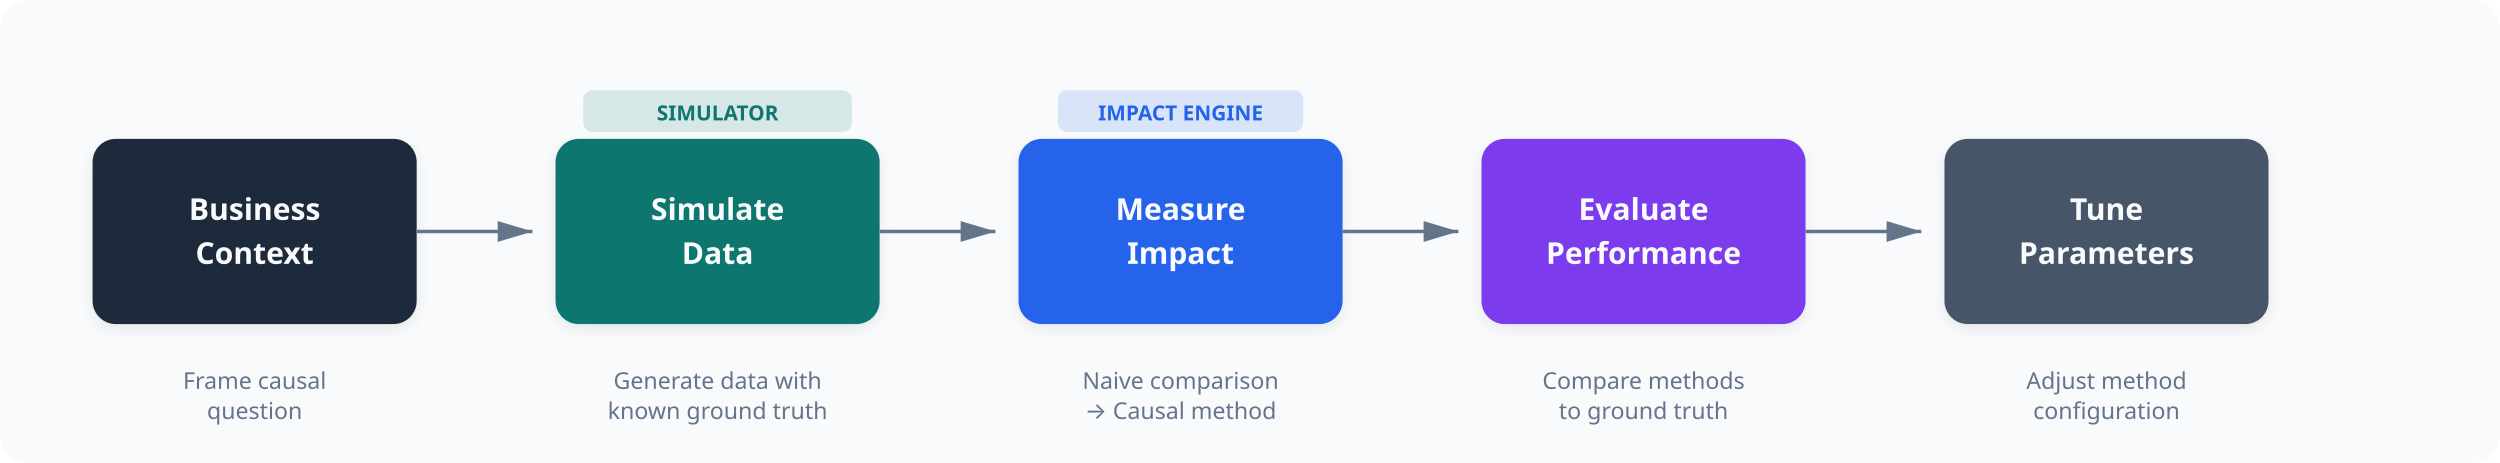
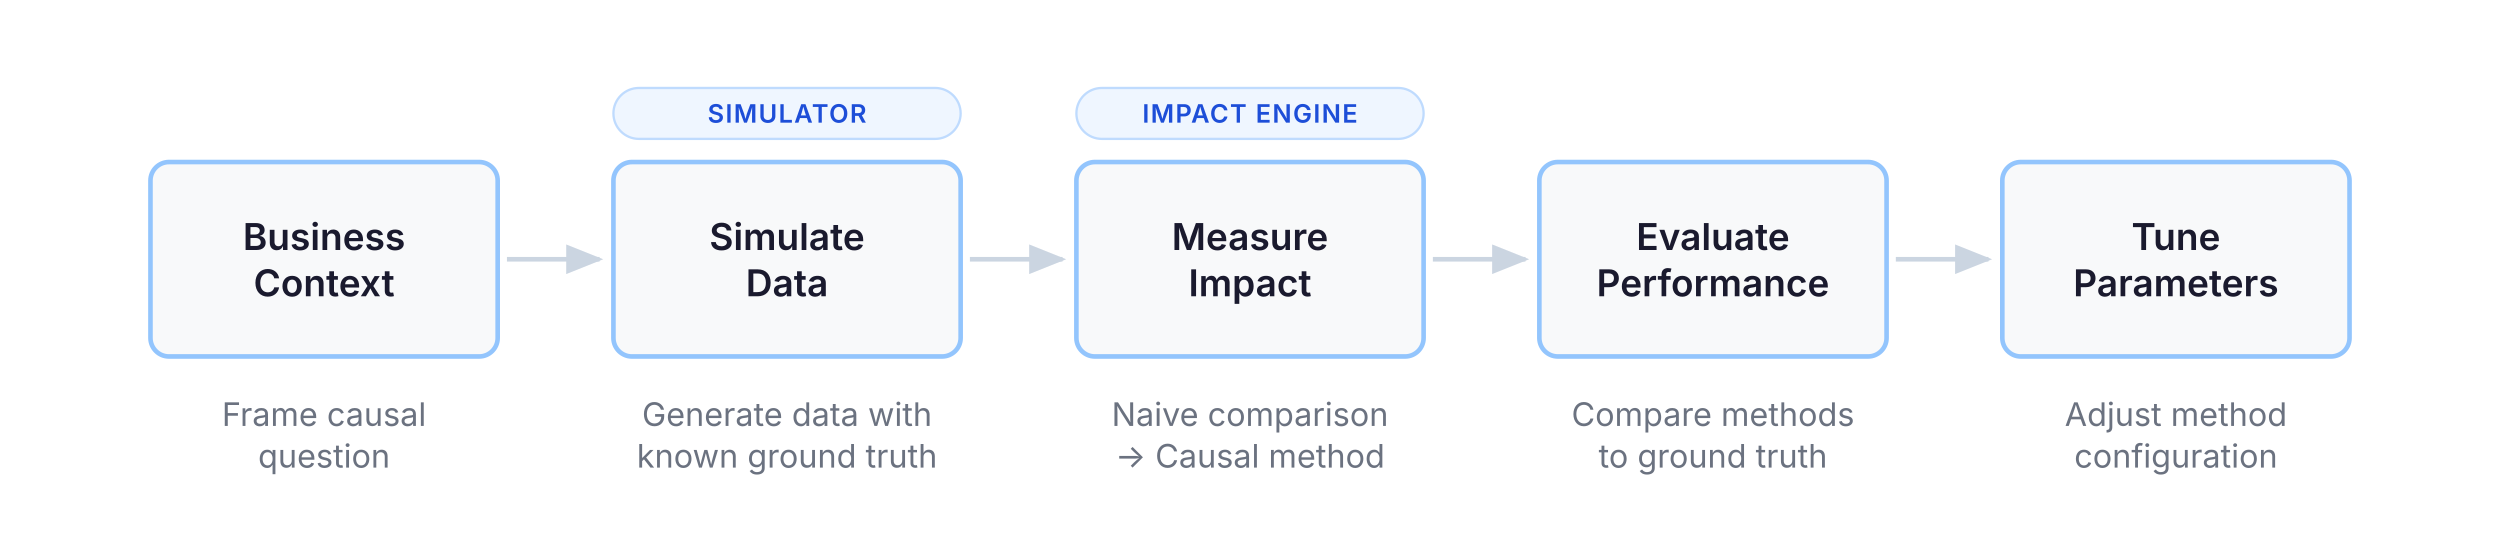
- <svg xmlns="http://www.w3.org/2000/svg" viewBox="0 0 1080 200" font-family="'Segoe UI', system-ui, -apple-system, sans-serif">
+ <svg xmlns="http://www.w3.org/2000/svg" viewBox="0 0 1080 230">
  <defs>
-     <marker id="arrow" viewBox="0 0 10 6" refX="10" refY="3" markerWidth="10" markerHeight="6" orient="auto-start-reverse">
-       <path d="M0,0 L10,3 L0,6 Z" fill="#64748b" />
+     <style>
+       text { font-family: -apple-system, BlinkMacSystemFont, 'Segoe UI', sans-serif; }
+       .box { fill: #f8f9fa; stroke: #93c5fd; stroke-width: 2; }
+       .title { font-size: 16px; font-weight: 600; fill: #1a1a2e; }
+       .caption { font-size: 14px; fill: #6b7280; }
+       .arrow { stroke: #cbd5e1; stroke-width: 2; }
+       .arrow-head { fill: #cbd5e1; }
+       .badge { fill: #eff6ff; stroke: #bfdbfe; stroke-width: 1; }
+       .badge-text { font-size: 11px; font-weight: 600; fill: #1d4ed8; letter-spacing: 0.05em; }
+     </style>
+     <marker id="arrow" viewBox="0 0 10 8" refX="9" refY="4" markerWidth="8" markerHeight="7" orient="auto">
+       <path class="arrow-head" d="M0,0 L10,4 L0,8 Z" />
    </marker>
-     <filter id="shadow" x="-4%" y="-4%" width="108%" height="116%">
-       <feDropShadow dx="0" dy="2" stdDeviation="3" flood-opacity="0.08" />
-     </filter>
  </defs>
-   <rect width="1080" height="200" rx="12" fill="#f8fafc" />
-   <g filter="url(#shadow)">
-     <rect x="40" y="60" width="140" height="80" rx="10" fill="#1e293b" />
-     <text x="110" y="95" text-anchor="middle" font-size="13" font-weight="600" fill="#f8fafc">Business</text>
-     <text x="110" y="114" text-anchor="middle" font-size="13" font-weight="600" fill="#f8fafc">Context</text>
-   </g>
-   <text x="110" y="168" text-anchor="middle" font-size="10" fill="#64748b">Frame causal</text>
-   <text x="110" y="181" text-anchor="middle" font-size="10" fill="#64748b">question</text>
-   <line x1="180" y1="100" x2="230" y2="100" stroke="#64748b" stroke-width="1.5" marker-end="url(#arrow)" />
-   <rect x="252" y="39" width="116" height="18" rx="4" fill="#0f766e" opacity="0.15" />
-   <text x="310" y="52" text-anchor="middle" font-size="9" fill="#0f766e" font-weight="600">SIMULATOR</text>
-   <g filter="url(#shadow)">
-     <rect x="240" y="60" width="140" height="80" rx="10" fill="#0f766e" />
-     <text x="310" y="95" text-anchor="middle" font-size="13" font-weight="600" fill="#f8fafc">Simulate</text>
-     <text x="310" y="114" text-anchor="middle" font-size="13" font-weight="600" fill="#f8fafc">Data</text>
-   </g>
-   <text x="310" y="168" text-anchor="middle" font-size="10" fill="#64748b">Generate data with</text>
-   <text x="310" y="181" text-anchor="middle" font-size="10" fill="#64748b">known ground truth</text>
-   <line x1="380" y1="100" x2="430" y2="100" stroke="#64748b" stroke-width="1.5" marker-end="url(#arrow)" />
-   <rect x="457" y="39" width="106" height="18" rx="4" fill="#2563eb" opacity="0.15" />
-   <text x="510" y="52" text-anchor="middle" font-size="9" fill="#2563eb" font-weight="600">IMPACT ENGINE</text>
-   <g filter="url(#shadow)">
-     <rect x="440" y="60" width="140" height="80" rx="10" fill="#2563eb" />
-     <text x="510" y="95" text-anchor="middle" font-size="13" font-weight="600" fill="#f8fafc">Measure</text>
-     <text x="510" y="114" text-anchor="middle" font-size="13" font-weight="600" fill="#f8fafc">Impact</text>
-   </g>
-   <text x="510" y="168" text-anchor="middle" font-size="10" fill="#64748b">Naive comparison</text>
-   <text x="510" y="181" text-anchor="middle" font-size="10" fill="#64748b">→ Causal method</text>
-   <line x1="580" y1="100" x2="630" y2="100" stroke="#64748b" stroke-width="1.5" marker-end="url(#arrow)" />
-   <g filter="url(#shadow)">
-     <rect x="640" y="60" width="140" height="80" rx="10" fill="#7c3aed" />
-     <text x="710" y="95" text-anchor="middle" font-size="13" font-weight="600" fill="#f8fafc">Evaluate</text>
-     <text x="710" y="114" text-anchor="middle" font-size="13" font-weight="600" fill="#f8fafc">Performance</text>
-   </g>
-   <text x="710" y="168" text-anchor="middle" font-size="10" fill="#64748b">Compare methods</text>
-   <text x="710" y="181" text-anchor="middle" font-size="10" fill="#64748b">to ground truth</text>
-   <line x1="780" y1="100" x2="830" y2="100" stroke="#64748b" stroke-width="1.5" marker-end="url(#arrow)" />
-   <g filter="url(#shadow)">
-     <rect x="840" y="60" width="140" height="80" rx="10" fill="#475569" />
-     <text x="910" y="95" text-anchor="middle" font-size="13" font-weight="600" fill="#f8fafc">Tune</text>
-     <text x="910" y="114" text-anchor="middle" font-size="13" font-weight="600" fill="#f8fafc">Parameters</text>
-   </g>
-   <text x="910" y="168" text-anchor="middle" font-size="10" fill="#64748b">Adjust method</text>
-   <text x="910" y="181" text-anchor="middle" font-size="10" fill="#64748b">configuration</text>
+   <rect class="box" x="65" y="70" width="150" height="84" rx="8" />
+   <text class="title" x="140" y="108" text-anchor="middle">Business</text>
+   <text class="title" x="140" y="128" text-anchor="middle">Context</text>
+   <text class="caption" x="140" y="184" text-anchor="middle">Frame causal</text>
+   <text class="caption" x="140" y="202" text-anchor="middle">question</text>
+   <line class="arrow" x1="219" y1="112" x2="259" y2="112" marker-end="url(#arrow)" />
+   <rect class="badge" x="265" y="38" width="150" height="22" rx="11" />
+   <text class="badge-text" x="340" y="53" text-anchor="middle">SIMULATOR</text>
+   <rect class="box" x="265" y="70" width="150" height="84" rx="8" />
+   <text class="title" x="340" y="108" text-anchor="middle">Simulate</text>
+   <text class="title" x="340" y="128" text-anchor="middle">Data</text>
+   <text class="caption" x="340" y="184" text-anchor="middle">Generate data with</text>
+   <text class="caption" x="340" y="202" text-anchor="middle">known ground truth</text>
+   <line class="arrow" x1="419" y1="112" x2="459" y2="112" marker-end="url(#arrow)" />
+   <rect class="badge" x="465" y="38" width="150" height="22" rx="11" />
+   <text class="badge-text" x="540" y="53" text-anchor="middle">IMPACT ENGINE</text>
+   <rect class="box" x="465" y="70" width="150" height="84" rx="8" />
+   <text class="title" x="540" y="108" text-anchor="middle">Measure</text>
+   <text class="title" x="540" y="128" text-anchor="middle">Impact</text>
+   <text class="caption" x="540" y="184" text-anchor="middle">Naive comparison</text>
+   <text class="caption" x="540" y="202" text-anchor="middle">→ Causal method</text>
+   <line class="arrow" x1="619" y1="112" x2="659" y2="112" marker-end="url(#arrow)" />
+   <rect class="box" x="665" y="70" width="150" height="84" rx="8" />
+   <text class="title" x="740" y="108" text-anchor="middle">Evaluate</text>
+   <text class="title" x="740" y="128" text-anchor="middle">Performance</text>
+   <text class="caption" x="740" y="184" text-anchor="middle">Compare methods</text>
+   <text class="caption" x="740" y="202" text-anchor="middle">to ground truth</text>
+   <line class="arrow" x1="819" y1="112" x2="859" y2="112" marker-end="url(#arrow)" />
+   <rect class="box" x="865" y="70" width="150" height="84" rx="8" />
+   <text class="title" x="940" y="108" text-anchor="middle">Tune</text>
+   <text class="title" x="940" y="128" text-anchor="middle">Parameters</text>
+   <text class="caption" x="940" y="184" text-anchor="middle">Adjust method</text>
+   <text class="caption" x="940" y="202" text-anchor="middle">configuration</text>
</svg>
